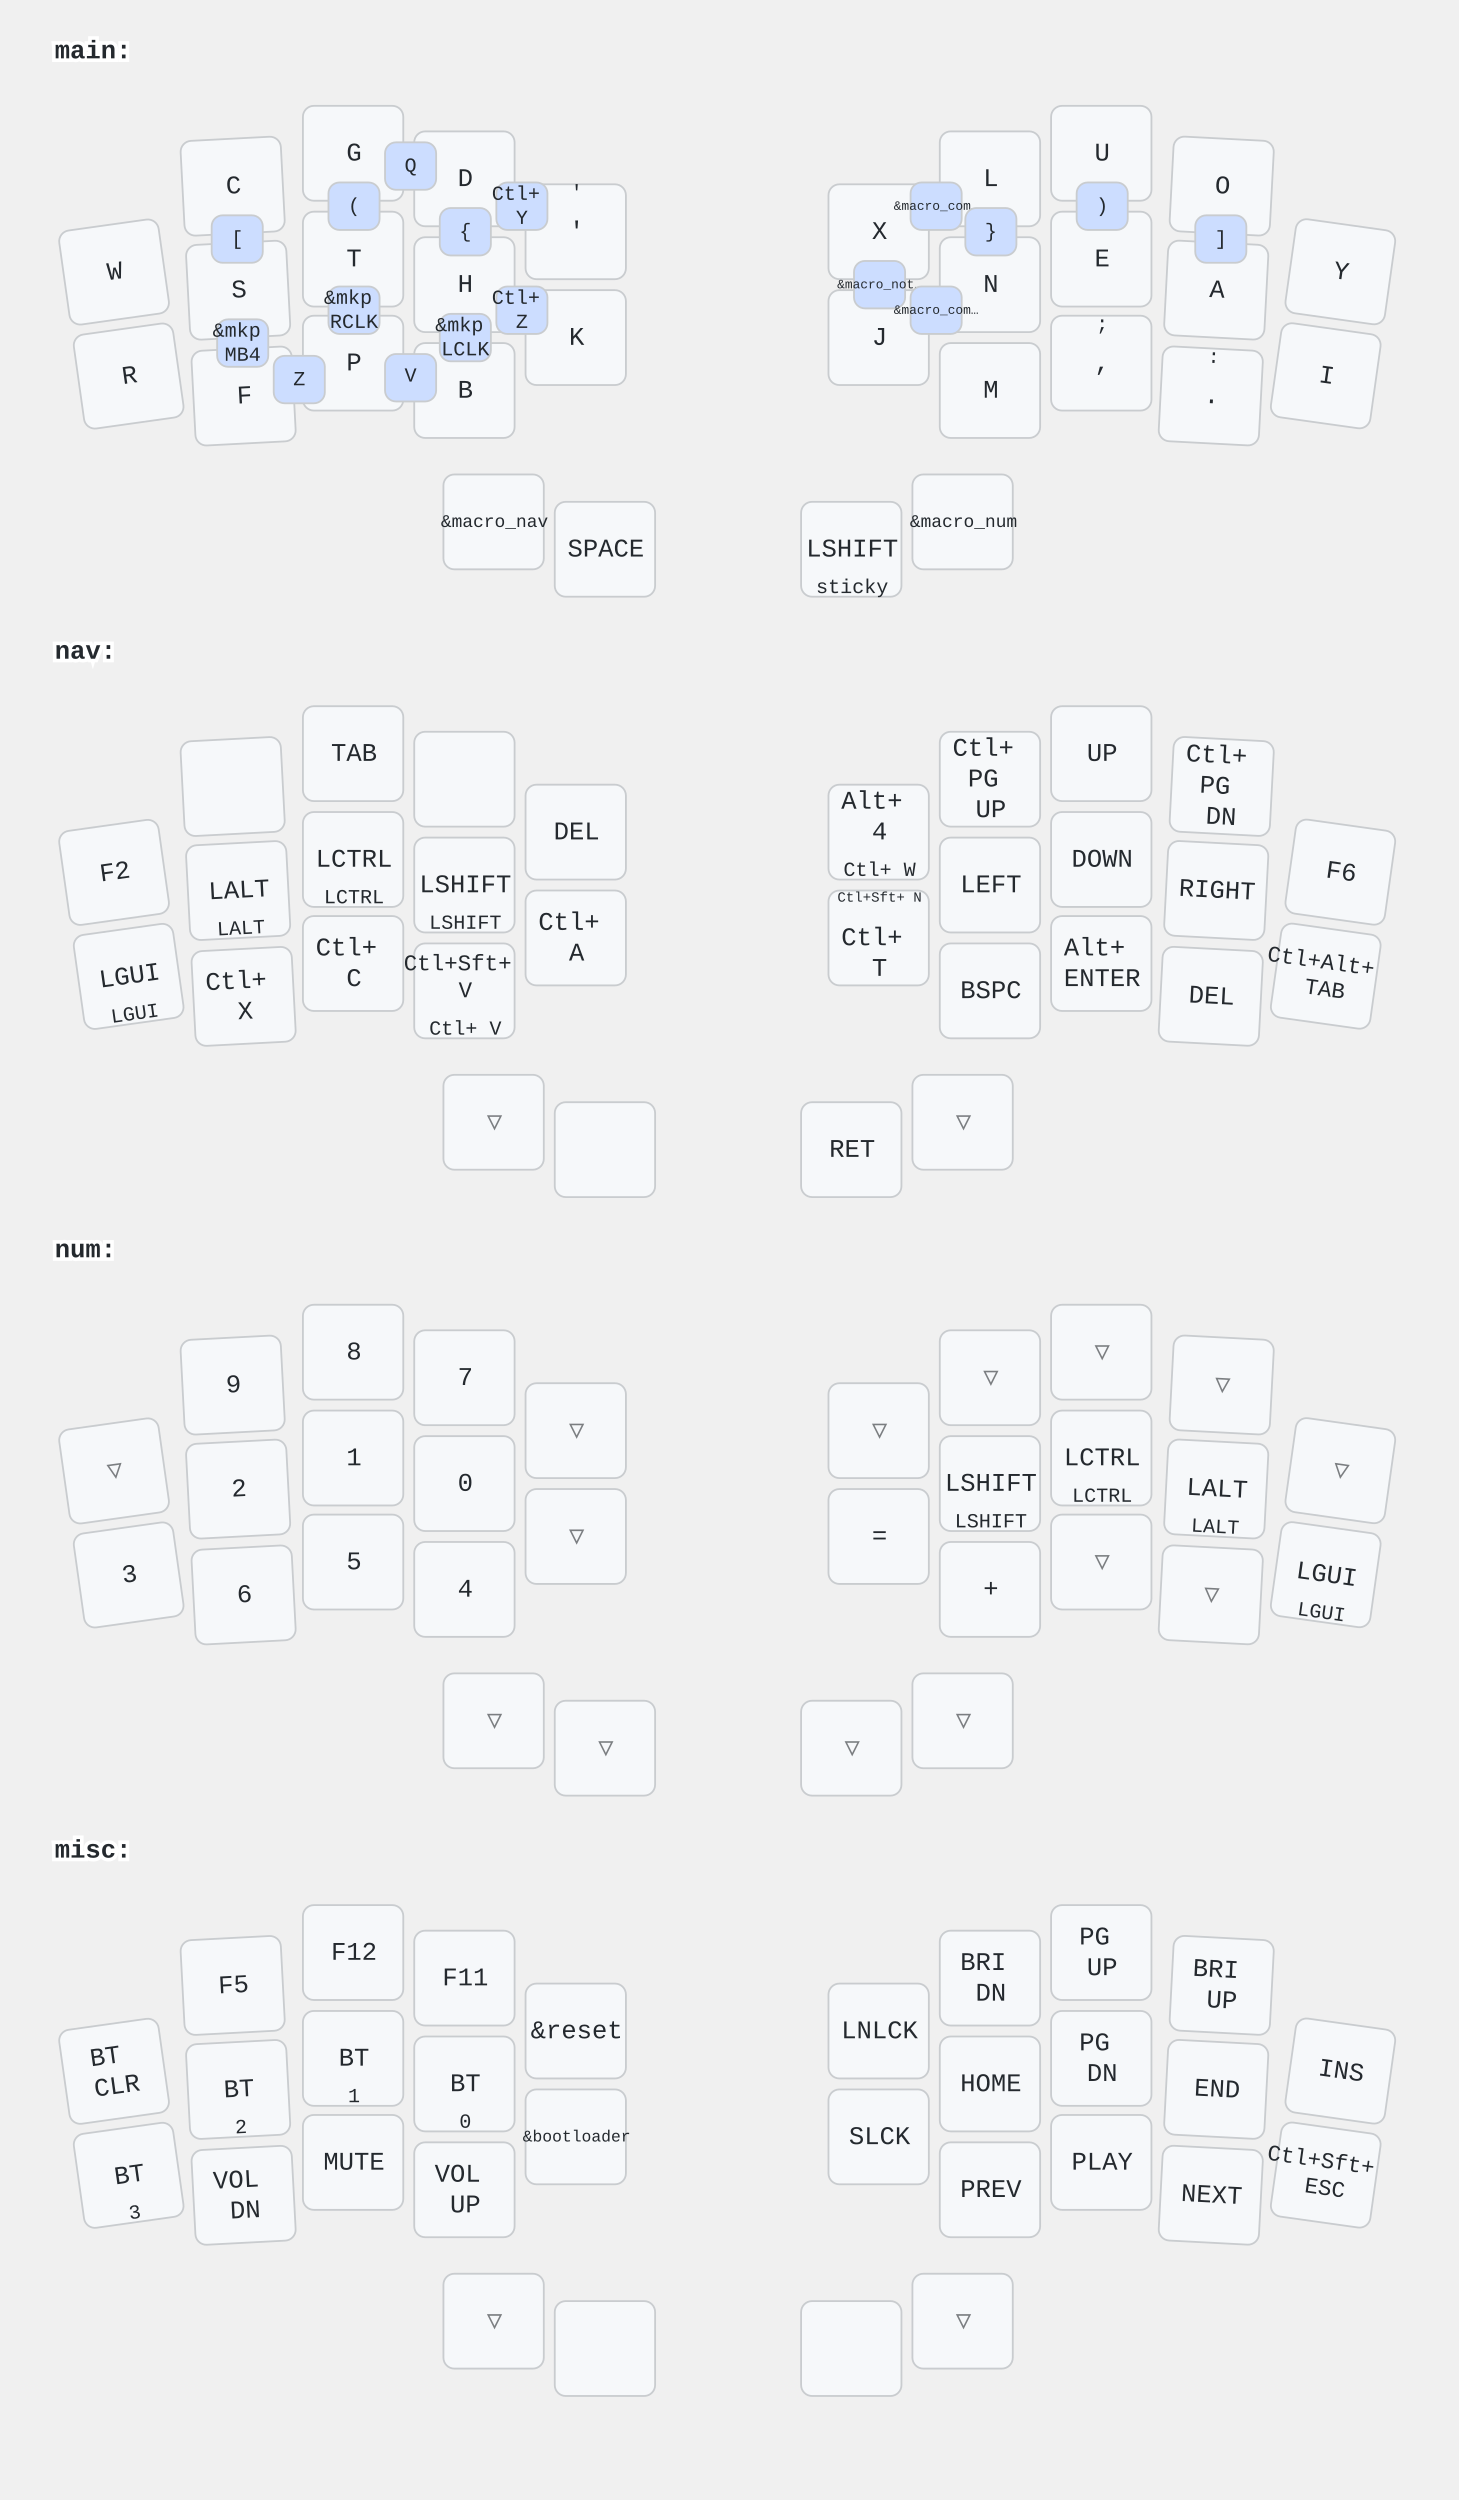
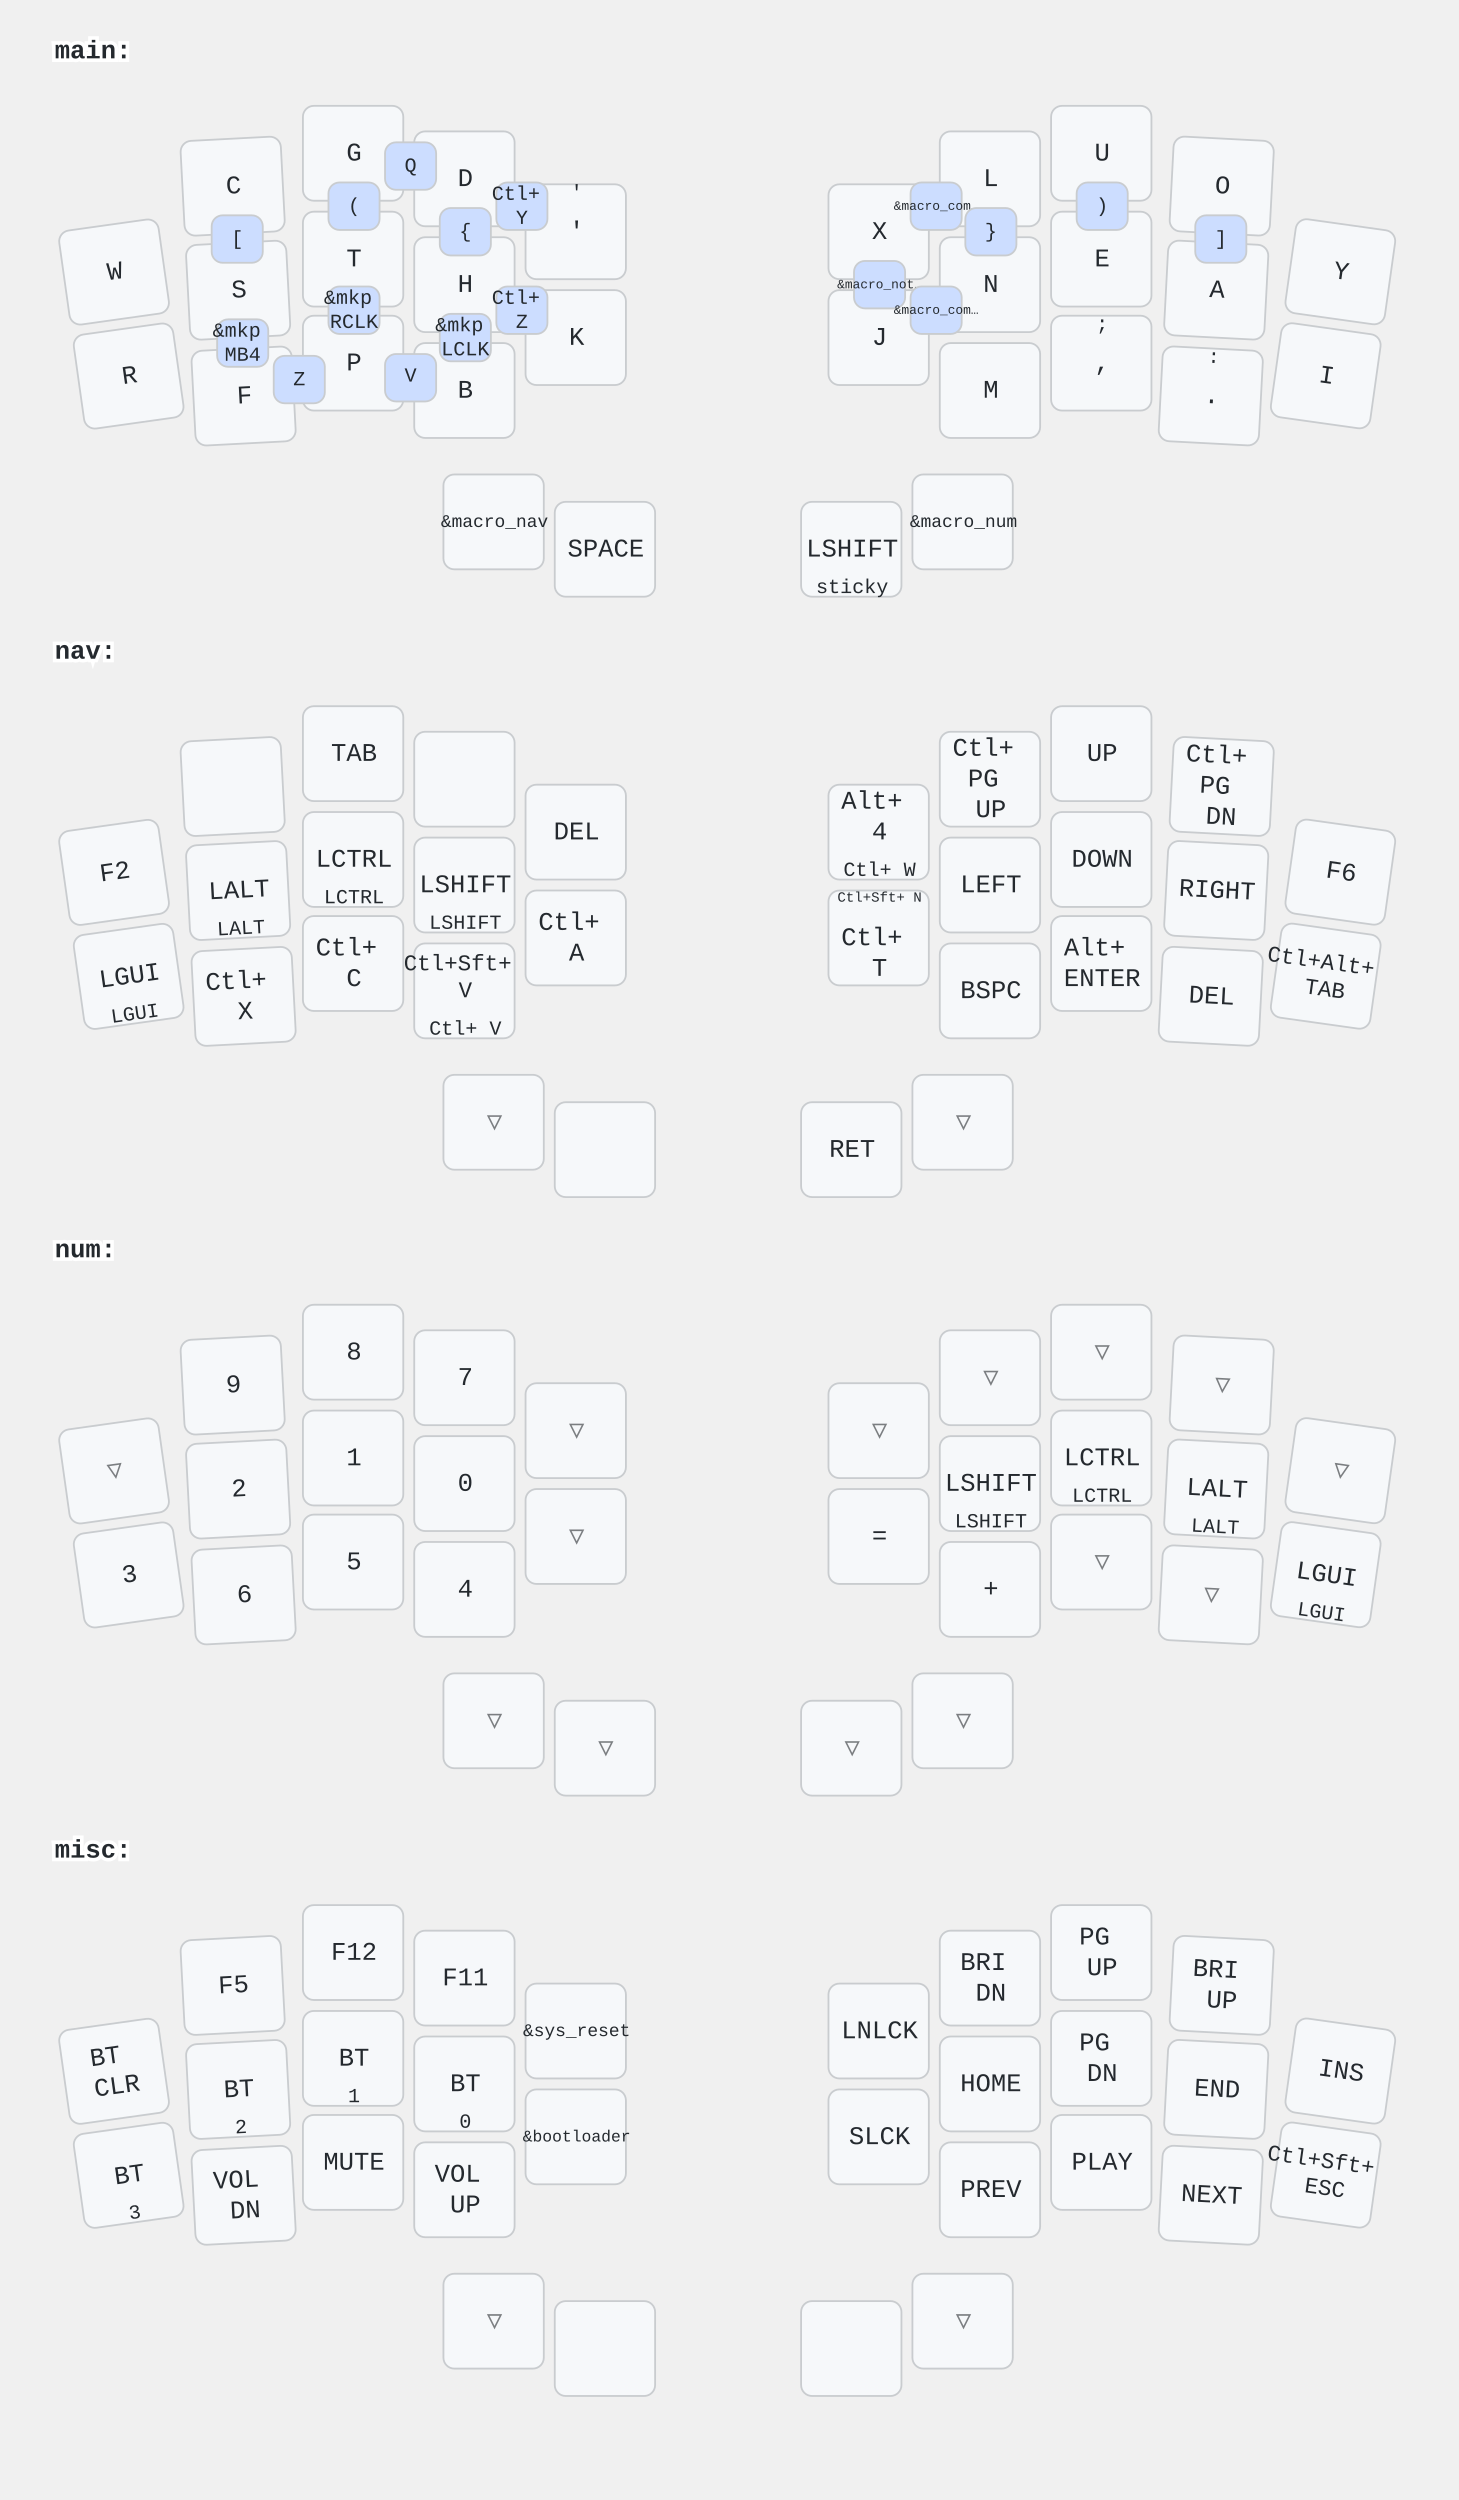
<svg xmlns="http://www.w3.org/2000/svg" width="799" height="1370" viewBox="0 0 799 1370" class="keymap">
  <style>/* inherit to force styles through use tags */
svg path {
    fill: inherit;
}

/* font and background color specifications */
svg.keymap {
    font-family: SFMono-Regular,Consolas,Liberation Mono,Menlo,monospace;
    font-size: 14px;
    font-kerning: normal;
    text-rendering: optimizeLegibility;
    fill: #24292e;
}

/* default key styling */
rect.key {
    fill: #f6f8fa;
}

rect.key, rect.combo {
    stroke: #c9cccf;
    stroke-width: 1;
}

/* default key side styling, only used is draw_key_sides is set */
rect.side {
    filter: brightness(90%);
}

/* color accent for combo boxes */
rect.combo, rect.combo-separate {
    fill: #cdf;
}

/* color accent for held keys */
rect.held, rect.combo.held {
    fill: #fdd;
}

/* color accent for ghost (optional) keys */
rect.ghost, rect.combo.ghost {
    stroke-dasharray: 4, 4;
    stroke-width: 2;
}

text {
    text-anchor: middle;
    dominant-baseline: middle;
}

/* styling for layer labels */
text.label {
    font-weight: bold;
    text-anchor: start;
    stroke: white;
    stroke-width: 4;
    paint-order: stroke;
}

/* styling for optional footer */
text.footer {
    text-anchor: end;
    dominant-baseline: auto;
    stroke: white;
    stroke-width: 4;
    paint-order: stroke;
}

/* styling for combo tap, and key hold/shifted label text */
text.combo, text.hold, text.shifted {
    font-size: 11px;
}

text.hold {
    text-anchor: middle;
    dominant-baseline: auto;
}

text.shifted {
    text-anchor: middle;
    dominant-baseline: hanging;
}

text.layer-activator {
    text-decoration: underline;
}

/* styling for hold/shifted label text in combo box */
text.combo.hold, text.combo.shifted {
    font-size: 8px;
}

/* lighter symbol for transparent keys */
text.trans {
    fill: #7b7e81;
}

/* styling for combo dendrons */
path.combo {
    stroke-width: 1;
    stroke: gray;
    fill: none;
}

/* Start Tabler Icons Cleanup */
/* cannot use height/width with glyphs */
.icon-tabler &gt; path {
    fill: inherit;
    stroke: inherit;
    stroke-width: 2;
}
/* hide tabler's default box */
.icon-tabler &gt; path[stroke="none"][fill="none"] {
    visibility: hidden;
}
/* End Tabler Icons Cleanup */
</style>
  <g transform="translate(30, 0)" class="layer-main">
    <text x="0" y="28" class="label" id="main">main:</text>
    <g transform="translate(0, 56)">
      <g transform="translate(33, 93) rotate(-8.0)" class="key keypos-0">
        <rect rx="6" ry="6" x="-28" y="-26" width="55" height="52" class="key" />
        <text x="0" y="0" class="key tap">W</text>
      </g>
      <g transform="translate(98, 46) rotate(-3.0)" class="key keypos-1">
        <rect rx="6" ry="6" x="-28" y="-26" width="55" height="52" class="key" />
        <text x="0" y="0" class="key tap">C</text>
      </g>
      <g transform="translate(164, 28)" class="key keypos-2">
        <rect rx="6" ry="6" x="-28" y="-26" width="55" height="52" class="key" />
        <text x="0" y="0" class="key tap">G</text>
      </g>
      <g transform="translate(225, 42)" class="key keypos-3">
        <rect rx="6" ry="6" x="-28" y="-26" width="55" height="52" class="key" />
        <text x="0" y="0" class="key tap">D</text>
      </g>
      <g transform="translate(286, 71)" class="key keypos-4">
        <rect rx="6" ry="6" x="-28" y="-26" width="55" height="52" class="key" />
        <text x="0" y="0" class="key tap">'</text>
        <text x="0" y="-24" class="key shifted">'</text>
      </g>
      <g transform="translate(452, 71)" class="key keypos-5">
        <rect rx="6" ry="6" x="-28" y="-26" width="55" height="52" class="key" />
        <text x="0" y="0" class="key tap">X</text>
      </g>
      <g transform="translate(513, 42)" class="key keypos-6">
        <rect rx="6" ry="6" x="-28" y="-26" width="55" height="52" class="key" />
        <text x="0" y="0" class="key tap">L</text>
      </g>
      <g transform="translate(574, 28)" class="key keypos-7">
        <rect rx="6" ry="6" x="-28" y="-26" width="55" height="52" class="key" />
        <text x="0" y="0" class="key tap">U</text>
      </g>
      <g transform="translate(640, 46) rotate(3.0)" class="key keypos-8">
        <rect rx="6" ry="6" x="-28" y="-26" width="55" height="52" class="key" />
        <text x="0" y="0" class="key tap">O</text>
      </g>
      <g transform="translate(705, 93) rotate(8.0)" class="key keypos-9">
        <rect rx="6" ry="6" x="-28" y="-26" width="55" height="52" class="key" />
        <text x="0" y="0" class="key tap">Y</text>
      </g>
      <g transform="translate(41, 150) rotate(-8.0)" class="key keypos-10">
        <rect rx="6" ry="6" x="-28" y="-26" width="55" height="52" class="key" />
        <text x="0" y="0" class="key tap">R</text>
      </g>
      <g transform="translate(101, 103) rotate(-3.0)" class="key keypos-11">
        <rect rx="6" ry="6" x="-28" y="-26" width="55" height="52" class="key" />
        <text x="0" y="0" class="key tap">S</text>
      </g>
      <g transform="translate(164, 86)" class="key keypos-12">
        <rect rx="6" ry="6" x="-28" y="-26" width="55" height="52" class="key" />
        <text x="0" y="0" class="key tap">T</text>
      </g>
      <g transform="translate(225, 100)" class="key keypos-13">
        <rect rx="6" ry="6" x="-28" y="-26" width="55" height="52" class="key" />
        <text x="0" y="0" class="key tap">H</text>
      </g>
      <g transform="translate(286, 129)" class="key keypos-14">
        <rect rx="6" ry="6" x="-28" y="-26" width="55" height="52" class="key" />
        <text x="0" y="0" class="key tap">K</text>
      </g>
      <g transform="translate(452, 129)" class="key keypos-15">
        <rect rx="6" ry="6" x="-28" y="-26" width="55" height="52" class="key" />
        <text x="0" y="0" class="key tap">J</text>
      </g>
      <g transform="translate(513, 100)" class="key keypos-16">
        <rect rx="6" ry="6" x="-28" y="-26" width="55" height="52" class="key" />
        <text x="0" y="0" class="key tap">N</text>
      </g>
      <g transform="translate(574, 86)" class="key keypos-17">
        <rect rx="6" ry="6" x="-28" y="-26" width="55" height="52" class="key" />
        <text x="0" y="0" class="key tap">E</text>
      </g>
      <g transform="translate(637, 103) rotate(3.0)" class="key keypos-18">
        <rect rx="6" ry="6" x="-28" y="-26" width="55" height="52" class="key" />
        <text x="0" y="0" class="key tap">A</text>
      </g>
      <g transform="translate(697, 150) rotate(8.0)" class="key keypos-19">
        <rect rx="6" ry="6" x="-28" y="-26" width="55" height="52" class="key" />
        <text x="0" y="0" class="key tap">I</text>
      </g>
      <g transform="translate(104, 161) rotate(-3.0)" class="key keypos-20">
        <rect rx="6" ry="6" x="-28" y="-26" width="55" height="52" class="key" />
        <text x="0" y="0" class="key tap">F</text>
      </g>
      <g transform="translate(164, 143)" class="key keypos-21">
        <rect rx="6" ry="6" x="-28" y="-26" width="55" height="52" class="key" />
        <text x="0" y="0" class="key tap">P</text>
      </g>
      <g transform="translate(225, 158)" class="key keypos-22">
        <rect rx="6" ry="6" x="-28" y="-26" width="55" height="52" class="key" />
        <text x="0" y="0" class="key tap">B</text>
      </g>
      <g transform="translate(513, 158)" class="key keypos-23">
        <rect rx="6" ry="6" x="-28" y="-26" width="55" height="52" class="key" />
        <text x="0" y="0" class="key tap">M</text>
      </g>
      <g transform="translate(574, 143)" class="key keypos-24">
        <rect rx="6" ry="6" x="-28" y="-26" width="55" height="52" class="key" />
        <text x="0" y="0" class="key tap">,</text>
        <text x="0" y="-24" class="key shifted">;</text>
      </g>
      <g transform="translate(634, 161) rotate(3.0)" class="key keypos-25">
        <rect rx="6" ry="6" x="-28" y="-26" width="55" height="52" class="key" />
        <text x="0" y="0" class="key tap">.</text>
        <text x="0" y="-24" class="key shifted">:</text>
      </g>
      <g transform="translate(241, 230)" class="key keypos-26">
        <rect rx="6" ry="6" x="-28" y="-26" width="55" height="52" class="key" />
        <text x="0" y="0" class="key tap">
          <tspan style="font-size: 70%">&amp;macro_nav</tspan>
        </text>
      </g>
      <g transform="translate(302, 245)" class="key keypos-27">
        <rect rx="6" ry="6" x="-28" y="-26" width="55" height="52" class="key" />
        <text x="0" y="0" class="key tap">SPACE</text>
      </g>
      <g transform="translate(437, 245)" class="key keypos-28">
        <rect rx="6" ry="6" x="-28" y="-26" width="55" height="52" class="key" />
        <text x="0" y="0" class="key tap">LSHIFT</text>
        <text x="0" y="24" class="key hold">sticky</text>
      </g>
      <g transform="translate(498, 230)" class="key keypos-29">
        <rect rx="6" ry="6" x="-28" y="-26" width="55" height="52" class="key" />
        <text x="0" y="0" class="key tap">
          <tspan style="font-size: 70%">&amp;macro_num</tspan>
        </text>
      </g>
      <g class="combo combopos-0">
        <rect rx="6" ry="6" x="181" y="22" width="28" height="26" class="combo" />
        <text x="195" y="35" class="combo tap">Q</text>
      </g>
      <g class="combo combopos-1">
        <rect rx="6" ry="6" x="120" y="139" width="28" height="26" class="combo" />
        <text x="134" y="152" class="combo tap">Z</text>
      </g>
      <g class="combo combopos-2">
        <rect rx="6" ry="6" x="181" y="138" width="28" height="26" class="combo" />
        <text x="195" y="150" class="combo tap">V</text>
      </g>
      <g class="combo combopos-3">
        <rect rx="6" ry="6" x="242" y="44" width="28" height="26" class="combo" />
        <text x="256" y="57" class="combo tap">
          <tspan x="256" dy="-0.6em">Ctl+</tspan>
          <tspan x="256" dy="1.2em">Y</tspan>
        </text>
      </g>
      <g class="combo combopos-4">
        <rect rx="6" ry="6" x="242" y="101" width="28" height="26" class="combo" />
        <text x="256" y="114" class="combo tap">
          <tspan x="256" dy="-0.6em">Ctl+</tspan>
          <tspan x="256" dy="1.2em">Z</tspan>
        </text>
      </g>
      <g class="combo combopos-5">
        <rect rx="6" ry="6" x="438" y="87" width="28" height="26" class="combo" />
        <text x="452" y="100" class="combo tap">
          <tspan style="font-size: 64%">&amp;macro_not…</tspan>
        </text>
      </g>
      <g class="combo combopos-6">
        <rect rx="6" ry="6" x="469" y="44" width="28" height="26" class="combo" />
        <text x="483" y="57" class="combo tap">
          <tspan style="font-size: 64%">&amp;macro_com…</tspan>
        </text>
      </g>
      <g class="combo combopos-7">
        <rect rx="6" ry="6" x="469" y="101" width="28" height="26" class="combo" />
        <text x="483" y="114" class="combo tap">
          <tspan style="font-size: 64%">&amp;macro_com…</tspan>
        </text>
      </g>
      <g class="combo combopos-8">
        <rect rx="6" ry="6" x="89" y="119" width="28" height="26" class="combo" />
        <text x="103" y="132" class="combo tap">
          <tspan x="103" dy="-0.6em">&amp;mkp</tspan>
          <tspan x="103" dy="1.2em">MB4</tspan>
        </text>
      </g>
      <g class="combo combopos-9">
        <rect rx="6" ry="6" x="150" y="101" width="28" height="26" class="combo" />
        <text x="164" y="114" class="combo tap">
          <tspan x="164" dy="-0.6em">&amp;mkp</tspan>
          <tspan x="164" dy="1.2em">RCLK</tspan>
        </text>
      </g>
      <g class="combo combopos-10">
        <rect rx="6" ry="6" x="211" y="116" width="28" height="26" class="combo" />
        <text x="225" y="129" class="combo tap">
          <tspan x="225" dy="-0.6em">&amp;mkp</tspan>
          <tspan x="225" dy="1.2em">LCLK</tspan>
        </text>
      </g>
      <g class="combo combopos-11">
        <rect rx="6" ry="6" x="86" y="62" width="28" height="26" class="combo" />
        <text x="100" y="75" class="combo tap">[</text>
      </g>
      <g class="combo combopos-12">
        <rect rx="6" ry="6" x="150" y="44" width="28" height="26" class="combo" />
        <text x="164" y="57" class="combo tap">(</text>
      </g>
      <g class="combo combopos-13">
        <rect rx="6" ry="6" x="211" y="58" width="28" height="26" class="combo" />
        <text x="225" y="71" class="combo tap">{</text>
      </g>
      <g class="combo combopos-14">
        <rect rx="6" ry="6" x="499" y="58" width="28" height="26" class="combo" />
        <text x="513" y="71" class="combo tap">}</text>
      </g>
      <g class="combo combopos-15">
        <rect rx="6" ry="6" x="560" y="44" width="28" height="26" class="combo" />
        <text x="574" y="57" class="combo tap">)</text>
      </g>
      <g class="combo combopos-16">
        <rect rx="6" ry="6" x="625" y="62" width="28" height="26" class="combo" />
        <text x="639" y="75" class="combo tap">]</text>
      </g>
    </g>
  </g>
  <g transform="translate(30, 329)" class="layer-nav">
    <text x="0" y="28" class="label" id="nav">nav:</text>
    <g transform="translate(0, 56)">
      <g transform="translate(33, 93) rotate(-8.0)" class="key keypos-0">
        <rect rx="6" ry="6" x="-28" y="-26" width="55" height="52" class="key" />
        <text x="0" y="0" class="key tap">F2</text>
      </g>
      <g transform="translate(98, 46) rotate(-3.0)" class="key keypos-1">
        <rect rx="6" ry="6" x="-28" y="-26" width="55" height="52" class="key" />
      </g>
      <g transform="translate(164, 28)" class="key keypos-2">
        <rect rx="6" ry="6" x="-28" y="-26" width="55" height="52" class="key" />
        <text x="0" y="0" class="key tap">TAB</text>
      </g>
      <g transform="translate(225, 42)" class="key keypos-3">
        <rect rx="6" ry="6" x="-28" y="-26" width="55" height="52" class="key" />
      </g>
      <g transform="translate(286, 71)" class="key keypos-4">
        <rect rx="6" ry="6" x="-28" y="-26" width="55" height="52" class="key" />
        <text x="0" y="0" class="key tap">DEL</text>
      </g>
      <g transform="translate(452, 71)" class="key keypos-5">
        <rect rx="6" ry="6" x="-28" y="-26" width="55" height="52" class="key" />
        <text x="0" y="0" class="key tap">
          <tspan x="0" dy="-1.2em">Alt+</tspan>
          <tspan x="0" dy="1.2em">4</tspan>
        </text>
        <text x="0" y="24" class="key hold">Ctl+ W</text>
      </g>
      <g transform="translate(513, 42)" class="key keypos-6">
        <rect rx="6" ry="6" x="-28" y="-26" width="55" height="52" class="key" />
        <text x="0" y="0" class="key tap">
          <tspan x="0" dy="-1.2em">Ctl+</tspan>
          <tspan x="0" dy="1.2em">PG</tspan>
          <tspan x="0" dy="1.2em">UP</tspan>
        </text>
      </g>
      <g transform="translate(574, 28)" class="key keypos-7">
        <rect rx="6" ry="6" x="-28" y="-26" width="55" height="52" class="key" />
        <text x="0" y="0" class="key tap">UP</text>
      </g>
      <g transform="translate(640, 46) rotate(3.0)" class="key keypos-8">
        <rect rx="6" ry="6" x="-28" y="-26" width="55" height="52" class="key" />
        <text x="0" y="0" class="key tap">
          <tspan x="0" dy="-1.2em">Ctl+</tspan>
          <tspan x="0" dy="1.2em">PG</tspan>
          <tspan x="0" dy="1.2em">DN</tspan>
        </text>
      </g>
      <g transform="translate(705, 93) rotate(8.0)" class="key keypos-9">
        <rect rx="6" ry="6" x="-28" y="-26" width="55" height="52" class="key" />
        <text x="0" y="0" class="key tap">F6</text>
      </g>
      <g transform="translate(41, 150) rotate(-8.0)" class="key keypos-10">
        <rect rx="6" ry="6" x="-28" y="-26" width="55" height="52" class="key" />
        <text x="0" y="0" class="key tap">LGUI</text>
        <text x="0" y="24" class="key hold">LGUI</text>
      </g>
      <g transform="translate(101, 103) rotate(-3.0)" class="key keypos-11">
        <rect rx="6" ry="6" x="-28" y="-26" width="55" height="52" class="key" />
        <text x="0" y="0" class="key tap">LALT</text>
        <text x="0" y="24" class="key hold">LALT</text>
      </g>
      <g transform="translate(164, 86)" class="key keypos-12">
        <rect rx="6" ry="6" x="-28" y="-26" width="55" height="52" class="key" />
        <text x="0" y="0" class="key tap">LCTRL</text>
        <text x="0" y="24" class="key hold">LCTRL</text>
      </g>
      <g transform="translate(225, 100)" class="key keypos-13">
        <rect rx="6" ry="6" x="-28" y="-26" width="55" height="52" class="key" />
        <text x="0" y="0" class="key tap">LSHIFT</text>
        <text x="0" y="24" class="key hold">LSHIFT</text>
      </g>
      <g transform="translate(286, 129)" class="key keypos-14">
        <rect rx="6" ry="6" x="-28" y="-26" width="55" height="52" class="key" />
        <text x="0" y="0" class="key tap">
          <tspan x="0" dy="-0.6em">Ctl+</tspan>
          <tspan x="0" dy="1.2em">A</tspan>
        </text>
      </g>
      <g transform="translate(452, 129)" class="key keypos-15">
        <rect rx="6" ry="6" x="-28" y="-26" width="55" height="52" class="key" />
        <text x="0" y="0" class="key tap">
          <tspan x="0" dy="-0.0em">Ctl+</tspan>
          <tspan x="0" dy="1.2em">T</tspan>
        </text>
        <text x="0" y="-24" class="key shifted">
          <tspan style="font-size: 70%">Ctl+Sft+ N</tspan>
        </text>
      </g>
      <g transform="translate(513, 100)" class="key keypos-16">
        <rect rx="6" ry="6" x="-28" y="-26" width="55" height="52" class="key" />
        <text x="0" y="0" class="key tap">LEFT</text>
      </g>
      <g transform="translate(574, 86)" class="key keypos-17">
        <rect rx="6" ry="6" x="-28" y="-26" width="55" height="52" class="key" />
        <text x="0" y="0" class="key tap">DOWN</text>
      </g>
      <g transform="translate(637, 103) rotate(3.0)" class="key keypos-18">
        <rect rx="6" ry="6" x="-28" y="-26" width="55" height="52" class="key" />
        <text x="0" y="0" class="key tap">RIGHT</text>
      </g>
      <g transform="translate(697, 150) rotate(8.0)" class="key keypos-19">
        <rect rx="6" ry="6" x="-28" y="-26" width="55" height="52" class="key" />
        <text x="0" y="0" class="key tap">
          <tspan x="0" dy="-0.6em" style="font-size: 88%">Ctl+Alt+</tspan>
          <tspan x="0" dy="1.2em" style="font-size: 88%">TAB</tspan>
        </text>
      </g>
      <g transform="translate(104, 161) rotate(-3.0)" class="key keypos-20">
        <rect rx="6" ry="6" x="-28" y="-26" width="55" height="52" class="key" />
        <text x="0" y="0" class="key tap">
          <tspan x="0" dy="-0.6em">Ctl+</tspan>
          <tspan x="0" dy="1.2em">X</tspan>
        </text>
      </g>
      <g transform="translate(164, 143)" class="key keypos-21">
        <rect rx="6" ry="6" x="-28" y="-26" width="55" height="52" class="key" />
        <text x="0" y="0" class="key tap">
          <tspan x="0" dy="-0.6em">Ctl+</tspan>
          <tspan x="0" dy="1.2em">C</tspan>
        </text>
      </g>
      <g transform="translate(225, 158)" class="key keypos-22">
        <rect rx="6" ry="6" x="-28" y="-26" width="55" height="52" class="key" />
        <text x="0" y="0" class="key tap">
          <tspan x="0" dy="-1.2em" style="font-size: 88%">Ctl+Sft+</tspan>
          <tspan x="0" dy="1.2em" style="font-size: 88%">V</tspan>
        </text>
        <text x="0" y="24" class="key hold">Ctl+ V</text>
      </g>
      <g transform="translate(513, 158)" class="key keypos-23">
        <rect rx="6" ry="6" x="-28" y="-26" width="55" height="52" class="key" />
        <text x="0" y="0" class="key tap">BSPC</text>
      </g>
      <g transform="translate(574, 143)" class="key keypos-24">
        <rect rx="6" ry="6" x="-28" y="-26" width="55" height="52" class="key" />
        <text x="0" y="0" class="key tap">
          <tspan x="0" dy="-0.6em">Alt+</tspan>
          <tspan x="0" dy="1.2em">ENTER</tspan>
        </text>
      </g>
      <g transform="translate(634, 161) rotate(3.0)" class="key keypos-25">
        <rect rx="6" ry="6" x="-28" y="-26" width="55" height="52" class="key" />
        <text x="0" y="0" class="key tap">DEL</text>
      </g>
      <g transform="translate(241, 230)" class="key trans keypos-26">
        <rect rx="6" ry="6" x="-28" y="-26" width="55" height="52" class="key trans" />
        <text x="0" y="0" class="key trans tap">▽</text>
      </g>
      <g transform="translate(302, 245)" class="key keypos-27">
        <rect rx="6" ry="6" x="-28" y="-26" width="55" height="52" class="key" />
      </g>
      <g transform="translate(437, 245)" class="key keypos-28">
        <rect rx="6" ry="6" x="-28" y="-26" width="55" height="52" class="key" />
        <text x="0" y="0" class="key tap">RET</text>
      </g>
      <g transform="translate(498, 230)" class="key trans keypos-29">
        <rect rx="6" ry="6" x="-28" y="-26" width="55" height="52" class="key trans" />
        <text x="0" y="0" class="key trans tap">▽</text>
      </g>
    </g>
  </g>
  <g transform="translate(30, 657)" class="layer-num">
    <text x="0" y="28" class="label" id="num">num:</text>
    <g transform="translate(0, 56)">
      <g transform="translate(33, 93) rotate(-8.0)" class="key trans keypos-0">
        <rect rx="6" ry="6" x="-28" y="-26" width="55" height="52" class="key trans" />
        <text x="0" y="0" class="key trans tap">▽</text>
      </g>
      <g transform="translate(98, 46) rotate(-3.0)" class="key keypos-1">
        <rect rx="6" ry="6" x="-28" y="-26" width="55" height="52" class="key" />
        <text x="0" y="0" class="key tap">9</text>
      </g>
      <g transform="translate(164, 28)" class="key keypos-2">
        <rect rx="6" ry="6" x="-28" y="-26" width="55" height="52" class="key" />
        <text x="0" y="0" class="key tap">8</text>
      </g>
      <g transform="translate(225, 42)" class="key keypos-3">
        <rect rx="6" ry="6" x="-28" y="-26" width="55" height="52" class="key" />
        <text x="0" y="0" class="key tap">7</text>
      </g>
      <g transform="translate(286, 71)" class="key trans keypos-4">
        <rect rx="6" ry="6" x="-28" y="-26" width="55" height="52" class="key trans" />
        <text x="0" y="0" class="key trans tap">▽</text>
      </g>
      <g transform="translate(452, 71)" class="key trans keypos-5">
        <rect rx="6" ry="6" x="-28" y="-26" width="55" height="52" class="key trans" />
        <text x="0" y="0" class="key trans tap">▽</text>
      </g>
      <g transform="translate(513, 42)" class="key trans keypos-6">
        <rect rx="6" ry="6" x="-28" y="-26" width="55" height="52" class="key trans" />
        <text x="0" y="0" class="key trans tap">▽</text>
      </g>
      <g transform="translate(574, 28)" class="key trans keypos-7">
        <rect rx="6" ry="6" x="-28" y="-26" width="55" height="52" class="key trans" />
        <text x="0" y="0" class="key trans tap">▽</text>
      </g>
      <g transform="translate(640, 46) rotate(3.0)" class="key trans keypos-8">
        <rect rx="6" ry="6" x="-28" y="-26" width="55" height="52" class="key trans" />
        <text x="0" y="0" class="key trans tap">▽</text>
      </g>
      <g transform="translate(705, 93) rotate(8.0)" class="key trans keypos-9">
        <rect rx="6" ry="6" x="-28" y="-26" width="55" height="52" class="key trans" />
        <text x="0" y="0" class="key trans tap">▽</text>
      </g>
      <g transform="translate(41, 150) rotate(-8.0)" class="key keypos-10">
        <rect rx="6" ry="6" x="-28" y="-26" width="55" height="52" class="key" />
        <text x="0" y="0" class="key tap">3</text>
      </g>
      <g transform="translate(101, 103) rotate(-3.0)" class="key keypos-11">
        <rect rx="6" ry="6" x="-28" y="-26" width="55" height="52" class="key" />
        <text x="0" y="0" class="key tap">2</text>
      </g>
      <g transform="translate(164, 86)" class="key keypos-12">
        <rect rx="6" ry="6" x="-28" y="-26" width="55" height="52" class="key" />
        <text x="0" y="0" class="key tap">1</text>
      </g>
      <g transform="translate(225, 100)" class="key keypos-13">
        <rect rx="6" ry="6" x="-28" y="-26" width="55" height="52" class="key" />
        <text x="0" y="0" class="key tap">0</text>
      </g>
      <g transform="translate(286, 129)" class="key trans keypos-14">
        <rect rx="6" ry="6" x="-28" y="-26" width="55" height="52" class="key trans" />
        <text x="0" y="0" class="key trans tap">▽</text>
      </g>
      <g transform="translate(452, 129)" class="key keypos-15">
        <rect rx="6" ry="6" x="-28" y="-26" width="55" height="52" class="key" />
        <text x="0" y="0" class="key tap">=</text>
      </g>
      <g transform="translate(513, 100)" class="key keypos-16">
        <rect rx="6" ry="6" x="-28" y="-26" width="55" height="52" class="key" />
        <text x="0" y="0" class="key tap">LSHIFT</text>
        <text x="0" y="24" class="key hold">LSHIFT</text>
      </g>
      <g transform="translate(574, 86)" class="key keypos-17">
        <rect rx="6" ry="6" x="-28" y="-26" width="55" height="52" class="key" />
        <text x="0" y="0" class="key tap">LCTRL</text>
        <text x="0" y="24" class="key hold">LCTRL</text>
      </g>
      <g transform="translate(637, 103) rotate(3.0)" class="key keypos-18">
        <rect rx="6" ry="6" x="-28" y="-26" width="55" height="52" class="key" />
        <text x="0" y="0" class="key tap">LALT</text>
        <text x="0" y="24" class="key hold">LALT</text>
      </g>
      <g transform="translate(697, 150) rotate(8.0)" class="key keypos-19">
        <rect rx="6" ry="6" x="-28" y="-26" width="55" height="52" class="key" />
        <text x="0" y="0" class="key tap">LGUI</text>
        <text x="0" y="24" class="key hold">LGUI</text>
      </g>
      <g transform="translate(104, 161) rotate(-3.0)" class="key keypos-20">
        <rect rx="6" ry="6" x="-28" y="-26" width="55" height="52" class="key" />
        <text x="0" y="0" class="key tap">6</text>
      </g>
      <g transform="translate(164, 143)" class="key keypos-21">
        <rect rx="6" ry="6" x="-28" y="-26" width="55" height="52" class="key" />
        <text x="0" y="0" class="key tap">5</text>
      </g>
      <g transform="translate(225, 158)" class="key keypos-22">
        <rect rx="6" ry="6" x="-28" y="-26" width="55" height="52" class="key" />
        <text x="0" y="0" class="key tap">4</text>
      </g>
      <g transform="translate(513, 158)" class="key keypos-23">
        <rect rx="6" ry="6" x="-28" y="-26" width="55" height="52" class="key" />
        <text x="0" y="0" class="key tap">+</text>
      </g>
      <g transform="translate(574, 143)" class="key trans keypos-24">
        <rect rx="6" ry="6" x="-28" y="-26" width="55" height="52" class="key trans" />
        <text x="0" y="0" class="key trans tap">▽</text>
      </g>
      <g transform="translate(634, 161) rotate(3.0)" class="key trans keypos-25">
        <rect rx="6" ry="6" x="-28" y="-26" width="55" height="52" class="key trans" />
        <text x="0" y="0" class="key trans tap">▽</text>
      </g>
      <g transform="translate(241, 230)" class="key trans keypos-26">
        <rect rx="6" ry="6" x="-28" y="-26" width="55" height="52" class="key trans" />
        <text x="0" y="0" class="key trans tap">▽</text>
      </g>
      <g transform="translate(302, 245)" class="key trans keypos-27">
        <rect rx="6" ry="6" x="-28" y="-26" width="55" height="52" class="key trans" />
        <text x="0" y="0" class="key trans tap">▽</text>
      </g>
      <g transform="translate(437, 245)" class="key trans keypos-28">
        <rect rx="6" ry="6" x="-28" y="-26" width="55" height="52" class="key trans" />
        <text x="0" y="0" class="key trans tap">▽</text>
      </g>
      <g transform="translate(498, 230)" class="key trans keypos-29">
        <rect rx="6" ry="6" x="-28" y="-26" width="55" height="52" class="key trans" />
        <text x="0" y="0" class="key trans tap">▽</text>
      </g>
    </g>
  </g>
  <g transform="translate(30, 986)" class="layer-misc">
    <text x="0" y="28" class="label" id="misc">misc:</text>
    <g transform="translate(0, 56)">
      <g transform="translate(33, 93) rotate(-8.0)" class="key keypos-0">
        <rect rx="6" ry="6" x="-28" y="-26" width="55" height="52" class="key" />
        <text x="0" y="0" class="key tap">
          <tspan x="0" dy="-0.6em">BT</tspan>
          <tspan x="0" dy="1.2em">CLR</tspan>
        </text>
      </g>
      <g transform="translate(98, 46) rotate(-3.0)" class="key keypos-1">
        <rect rx="6" ry="6" x="-28" y="-26" width="55" height="52" class="key" />
        <text x="0" y="0" class="key tap">F5</text>
      </g>
      <g transform="translate(164, 28)" class="key keypos-2">
        <rect rx="6" ry="6" x="-28" y="-26" width="55" height="52" class="key" />
        <text x="0" y="0" class="key tap">F12</text>
      </g>
      <g transform="translate(225, 42)" class="key keypos-3">
        <rect rx="6" ry="6" x="-28" y="-26" width="55" height="52" class="key" />
        <text x="0" y="0" class="key tap">F11</text>
      </g>
      <g transform="translate(286, 71)" class="key keypos-4">
        <rect rx="6" ry="6" x="-28" y="-26" width="55" height="52" class="key" />
-         <text x="0" y="0" class="key tap">&amp;reset</text>
+         <text x="0" y="0" class="key tap">
+           <tspan style="font-size: 70%">&amp;sys_reset</tspan>
+         </text>
      </g>
      <g transform="translate(452, 71)" class="key keypos-5">
        <rect rx="6" ry="6" x="-28" y="-26" width="55" height="52" class="key" />
        <text x="0" y="0" class="key tap">LNLCK</text>
      </g>
      <g transform="translate(513, 42)" class="key keypos-6">
        <rect rx="6" ry="6" x="-28" y="-26" width="55" height="52" class="key" />
        <text x="0" y="0" class="key tap">
          <tspan x="0" dy="-0.6em">BRI</tspan>
          <tspan x="0" dy="1.2em">DN</tspan>
        </text>
      </g>
      <g transform="translate(574, 28)" class="key keypos-7">
        <rect rx="6" ry="6" x="-28" y="-26" width="55" height="52" class="key" />
        <text x="0" y="0" class="key tap">
          <tspan x="0" dy="-0.6em">PG</tspan>
          <tspan x="0" dy="1.2em">UP</tspan>
        </text>
      </g>
      <g transform="translate(640, 46) rotate(3.0)" class="key keypos-8">
        <rect rx="6" ry="6" x="-28" y="-26" width="55" height="52" class="key" />
        <text x="0" y="0" class="key tap">
          <tspan x="0" dy="-0.6em">BRI</tspan>
          <tspan x="0" dy="1.2em">UP</tspan>
        </text>
      </g>
      <g transform="translate(705, 93) rotate(8.0)" class="key keypos-9">
        <rect rx="6" ry="6" x="-28" y="-26" width="55" height="52" class="key" />
        <text x="0" y="0" class="key tap">INS</text>
      </g>
      <g transform="translate(41, 150) rotate(-8.0)" class="key keypos-10">
        <rect rx="6" ry="6" x="-28" y="-26" width="55" height="52" class="key" />
        <text x="0" y="0" class="key tap">BT</text>
        <text x="0" y="24" class="key hold">3</text>
      </g>
      <g transform="translate(101, 103) rotate(-3.0)" class="key keypos-11">
        <rect rx="6" ry="6" x="-28" y="-26" width="55" height="52" class="key" />
        <text x="0" y="0" class="key tap">BT</text>
        <text x="0" y="24" class="key hold">2</text>
      </g>
      <g transform="translate(164, 86)" class="key keypos-12">
        <rect rx="6" ry="6" x="-28" y="-26" width="55" height="52" class="key" />
        <text x="0" y="0" class="key tap">BT</text>
        <text x="0" y="24" class="key hold">1</text>
      </g>
      <g transform="translate(225, 100)" class="key keypos-13">
        <rect rx="6" ry="6" x="-28" y="-26" width="55" height="52" class="key" />
        <text x="0" y="0" class="key tap">BT</text>
        <text x="0" y="24" class="key hold">0</text>
      </g>
      <g transform="translate(286, 129)" class="key keypos-14">
        <rect rx="6" ry="6" x="-28" y="-26" width="55" height="52" class="key" />
        <text x="0" y="0" class="key tap">
          <tspan style="font-size: 64%">&amp;bootloader</tspan>
        </text>
      </g>
      <g transform="translate(452, 129)" class="key keypos-15">
        <rect rx="6" ry="6" x="-28" y="-26" width="55" height="52" class="key" />
        <text x="0" y="0" class="key tap">SLCK</text>
      </g>
      <g transform="translate(513, 100)" class="key keypos-16">
        <rect rx="6" ry="6" x="-28" y="-26" width="55" height="52" class="key" />
        <text x="0" y="0" class="key tap">HOME</text>
      </g>
      <g transform="translate(574, 86)" class="key keypos-17">
        <rect rx="6" ry="6" x="-28" y="-26" width="55" height="52" class="key" />
        <text x="0" y="0" class="key tap">
          <tspan x="0" dy="-0.6em">PG</tspan>
          <tspan x="0" dy="1.2em">DN</tspan>
        </text>
      </g>
      <g transform="translate(637, 103) rotate(3.0)" class="key keypos-18">
        <rect rx="6" ry="6" x="-28" y="-26" width="55" height="52" class="key" />
        <text x="0" y="0" class="key tap">END</text>
      </g>
      <g transform="translate(697, 150) rotate(8.0)" class="key keypos-19">
        <rect rx="6" ry="6" x="-28" y="-26" width="55" height="52" class="key" />
        <text x="0" y="0" class="key tap">
          <tspan x="0" dy="-0.6em" style="font-size: 88%">Ctl+Sft+</tspan>
          <tspan x="0" dy="1.2em" style="font-size: 88%">ESC</tspan>
        </text>
      </g>
      <g transform="translate(104, 161) rotate(-3.0)" class="key keypos-20">
        <rect rx="6" ry="6" x="-28" y="-26" width="55" height="52" class="key" />
        <text x="0" y="0" class="key tap">
          <tspan x="0" dy="-0.6em">VOL</tspan>
          <tspan x="0" dy="1.2em">DN</tspan>
        </text>
      </g>
      <g transform="translate(164, 143)" class="key keypos-21">
        <rect rx="6" ry="6" x="-28" y="-26" width="55" height="52" class="key" />
        <text x="0" y="0" class="key tap">MUTE</text>
      </g>
      <g transform="translate(225, 158)" class="key keypos-22">
        <rect rx="6" ry="6" x="-28" y="-26" width="55" height="52" class="key" />
        <text x="0" y="0" class="key tap">
          <tspan x="0" dy="-0.6em">VOL</tspan>
          <tspan x="0" dy="1.2em">UP</tspan>
        </text>
      </g>
      <g transform="translate(513, 158)" class="key keypos-23">
        <rect rx="6" ry="6" x="-28" y="-26" width="55" height="52" class="key" />
        <text x="0" y="0" class="key tap">PREV</text>
      </g>
      <g transform="translate(574, 143)" class="key keypos-24">
        <rect rx="6" ry="6" x="-28" y="-26" width="55" height="52" class="key" />
        <text x="0" y="0" class="key tap">PLAY</text>
      </g>
      <g transform="translate(634, 161) rotate(3.0)" class="key keypos-25">
        <rect rx="6" ry="6" x="-28" y="-26" width="55" height="52" class="key" />
        <text x="0" y="0" class="key tap">NEXT</text>
      </g>
      <g transform="translate(241, 230)" class="key trans keypos-26">
        <rect rx="6" ry="6" x="-28" y="-26" width="55" height="52" class="key trans" />
        <text x="0" y="0" class="key trans tap">▽</text>
      </g>
      <g transform="translate(302, 245)" class="key keypos-27">
        <rect rx="6" ry="6" x="-28" y="-26" width="55" height="52" class="key" />
      </g>
      <g transform="translate(437, 245)" class="key keypos-28">
        <rect rx="6" ry="6" x="-28" y="-26" width="55" height="52" class="key" />
      </g>
      <g transform="translate(498, 230)" class="key trans keypos-29">
        <rect rx="6" ry="6" x="-28" y="-26" width="55" height="52" class="key trans" />
        <text x="0" y="0" class="key trans tap">▽</text>
      </g>
    </g>
  </g>
</svg>
